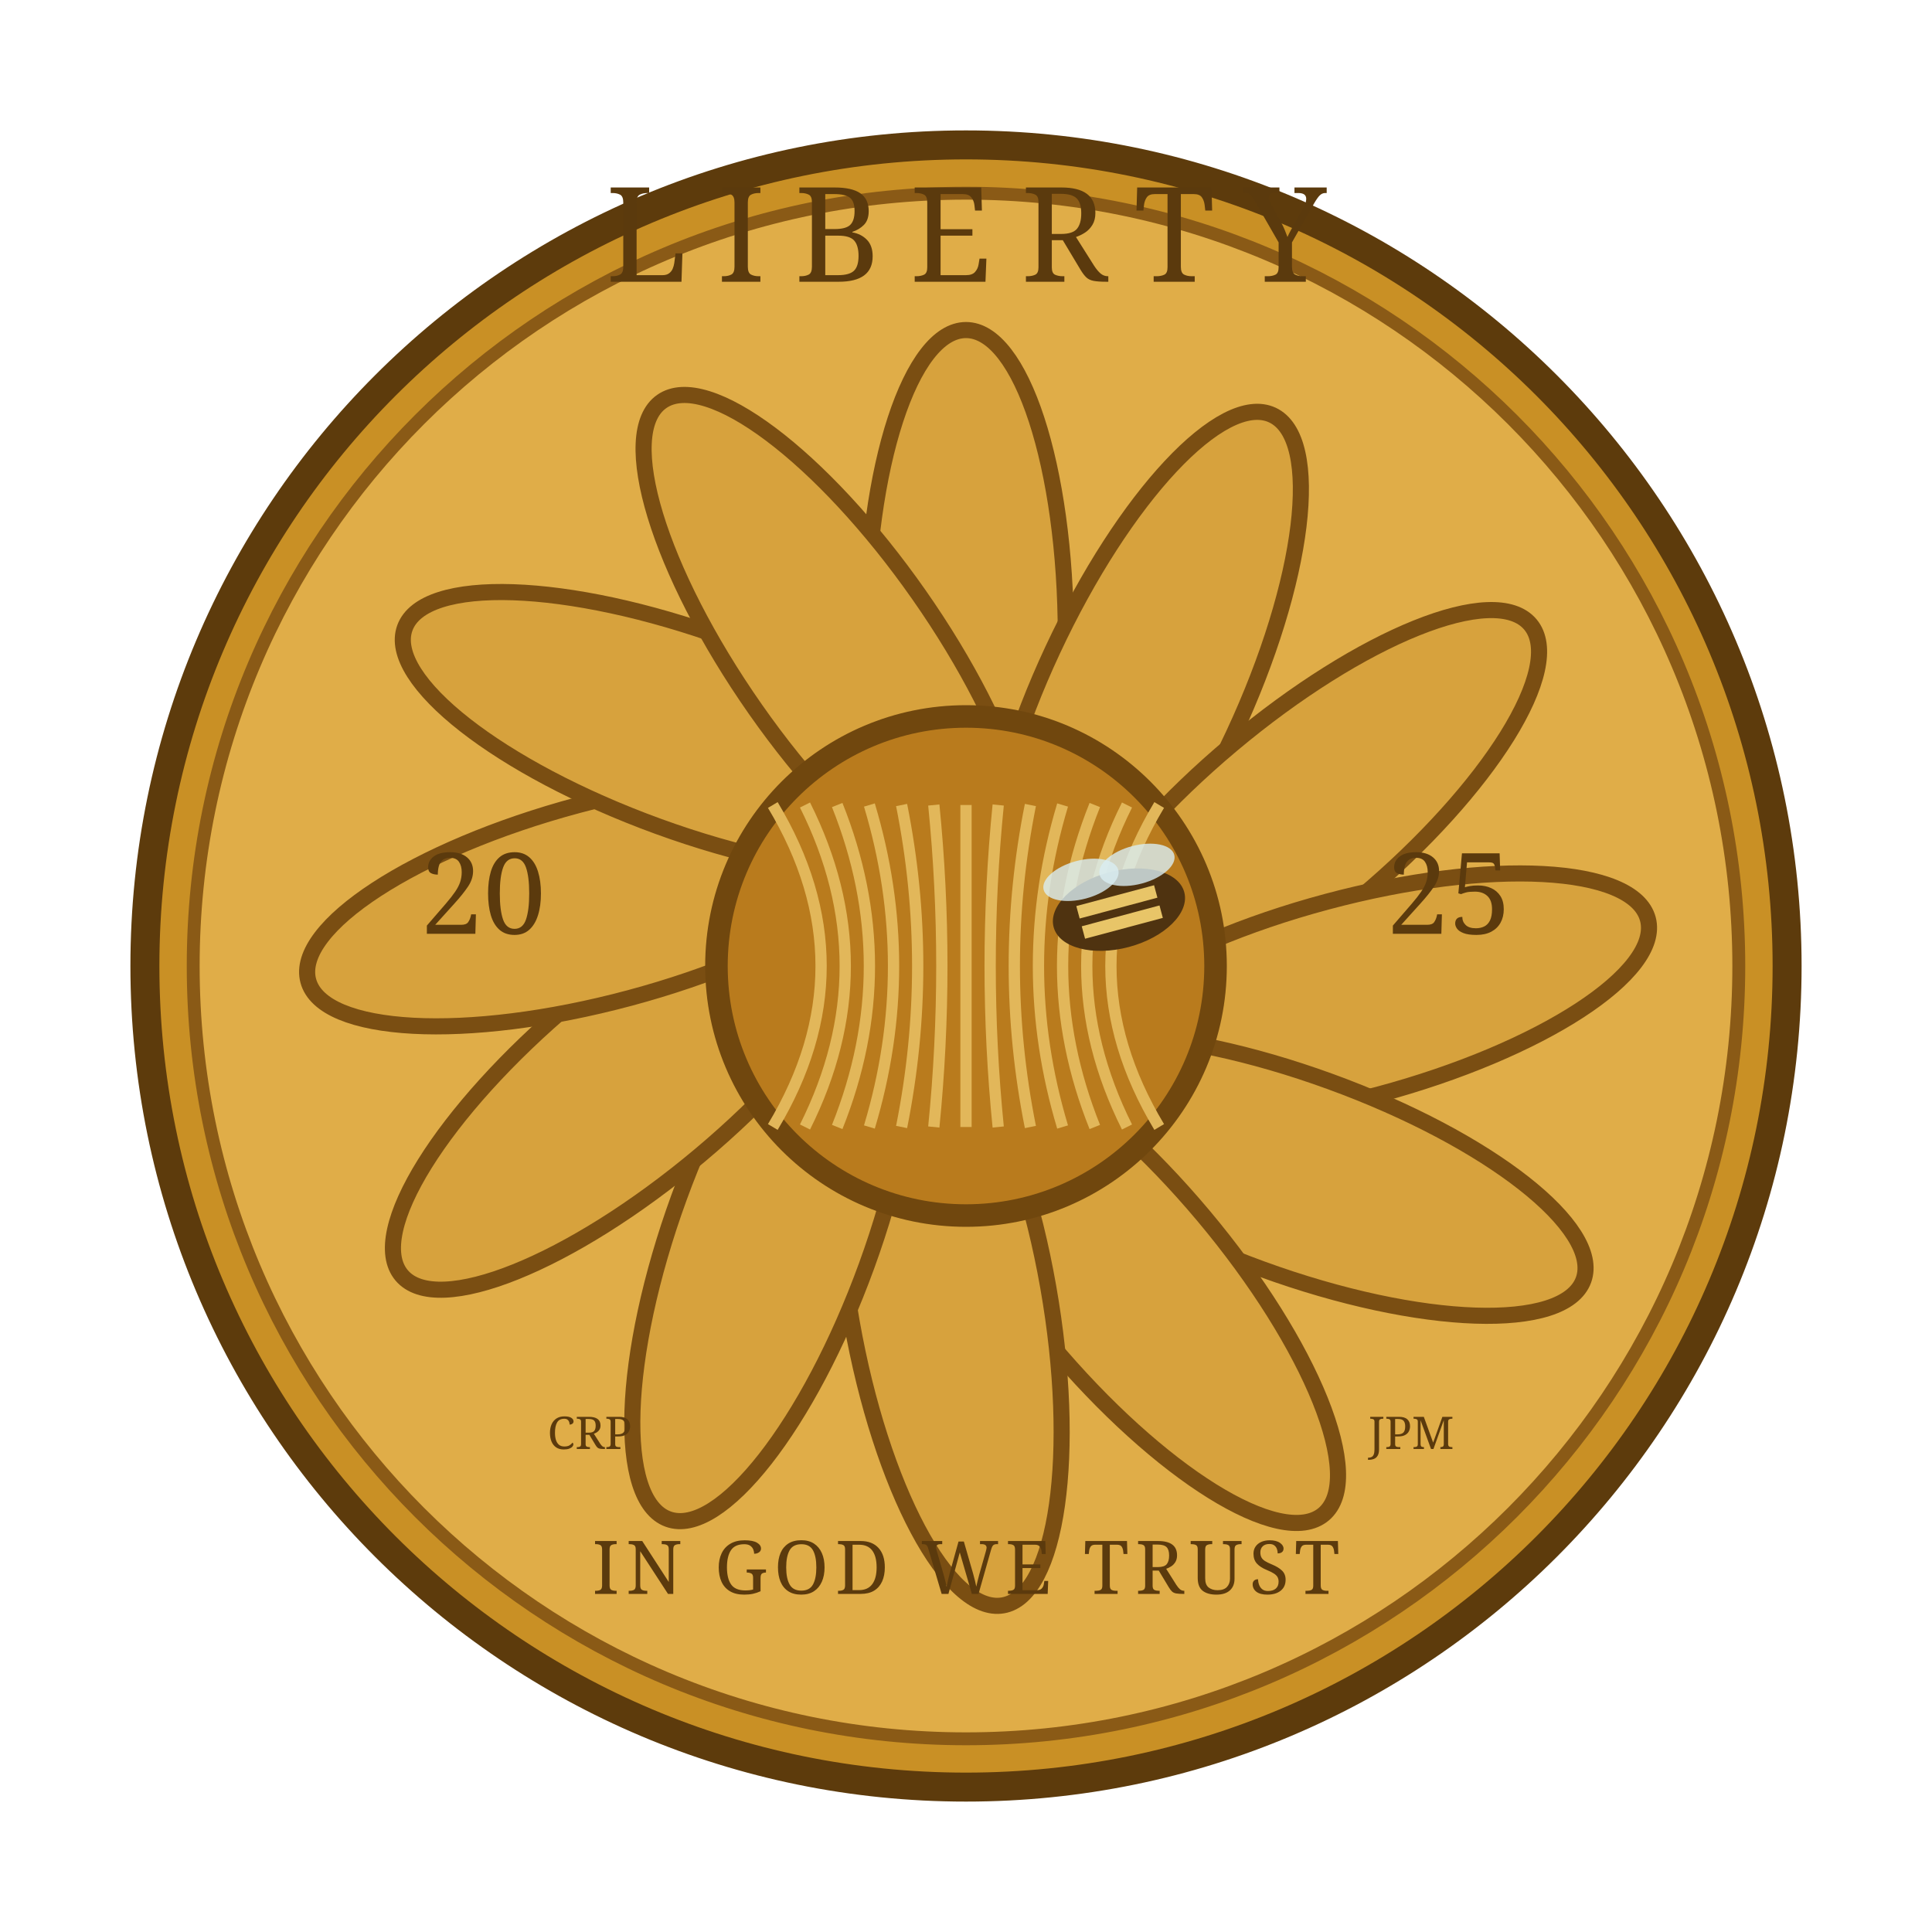
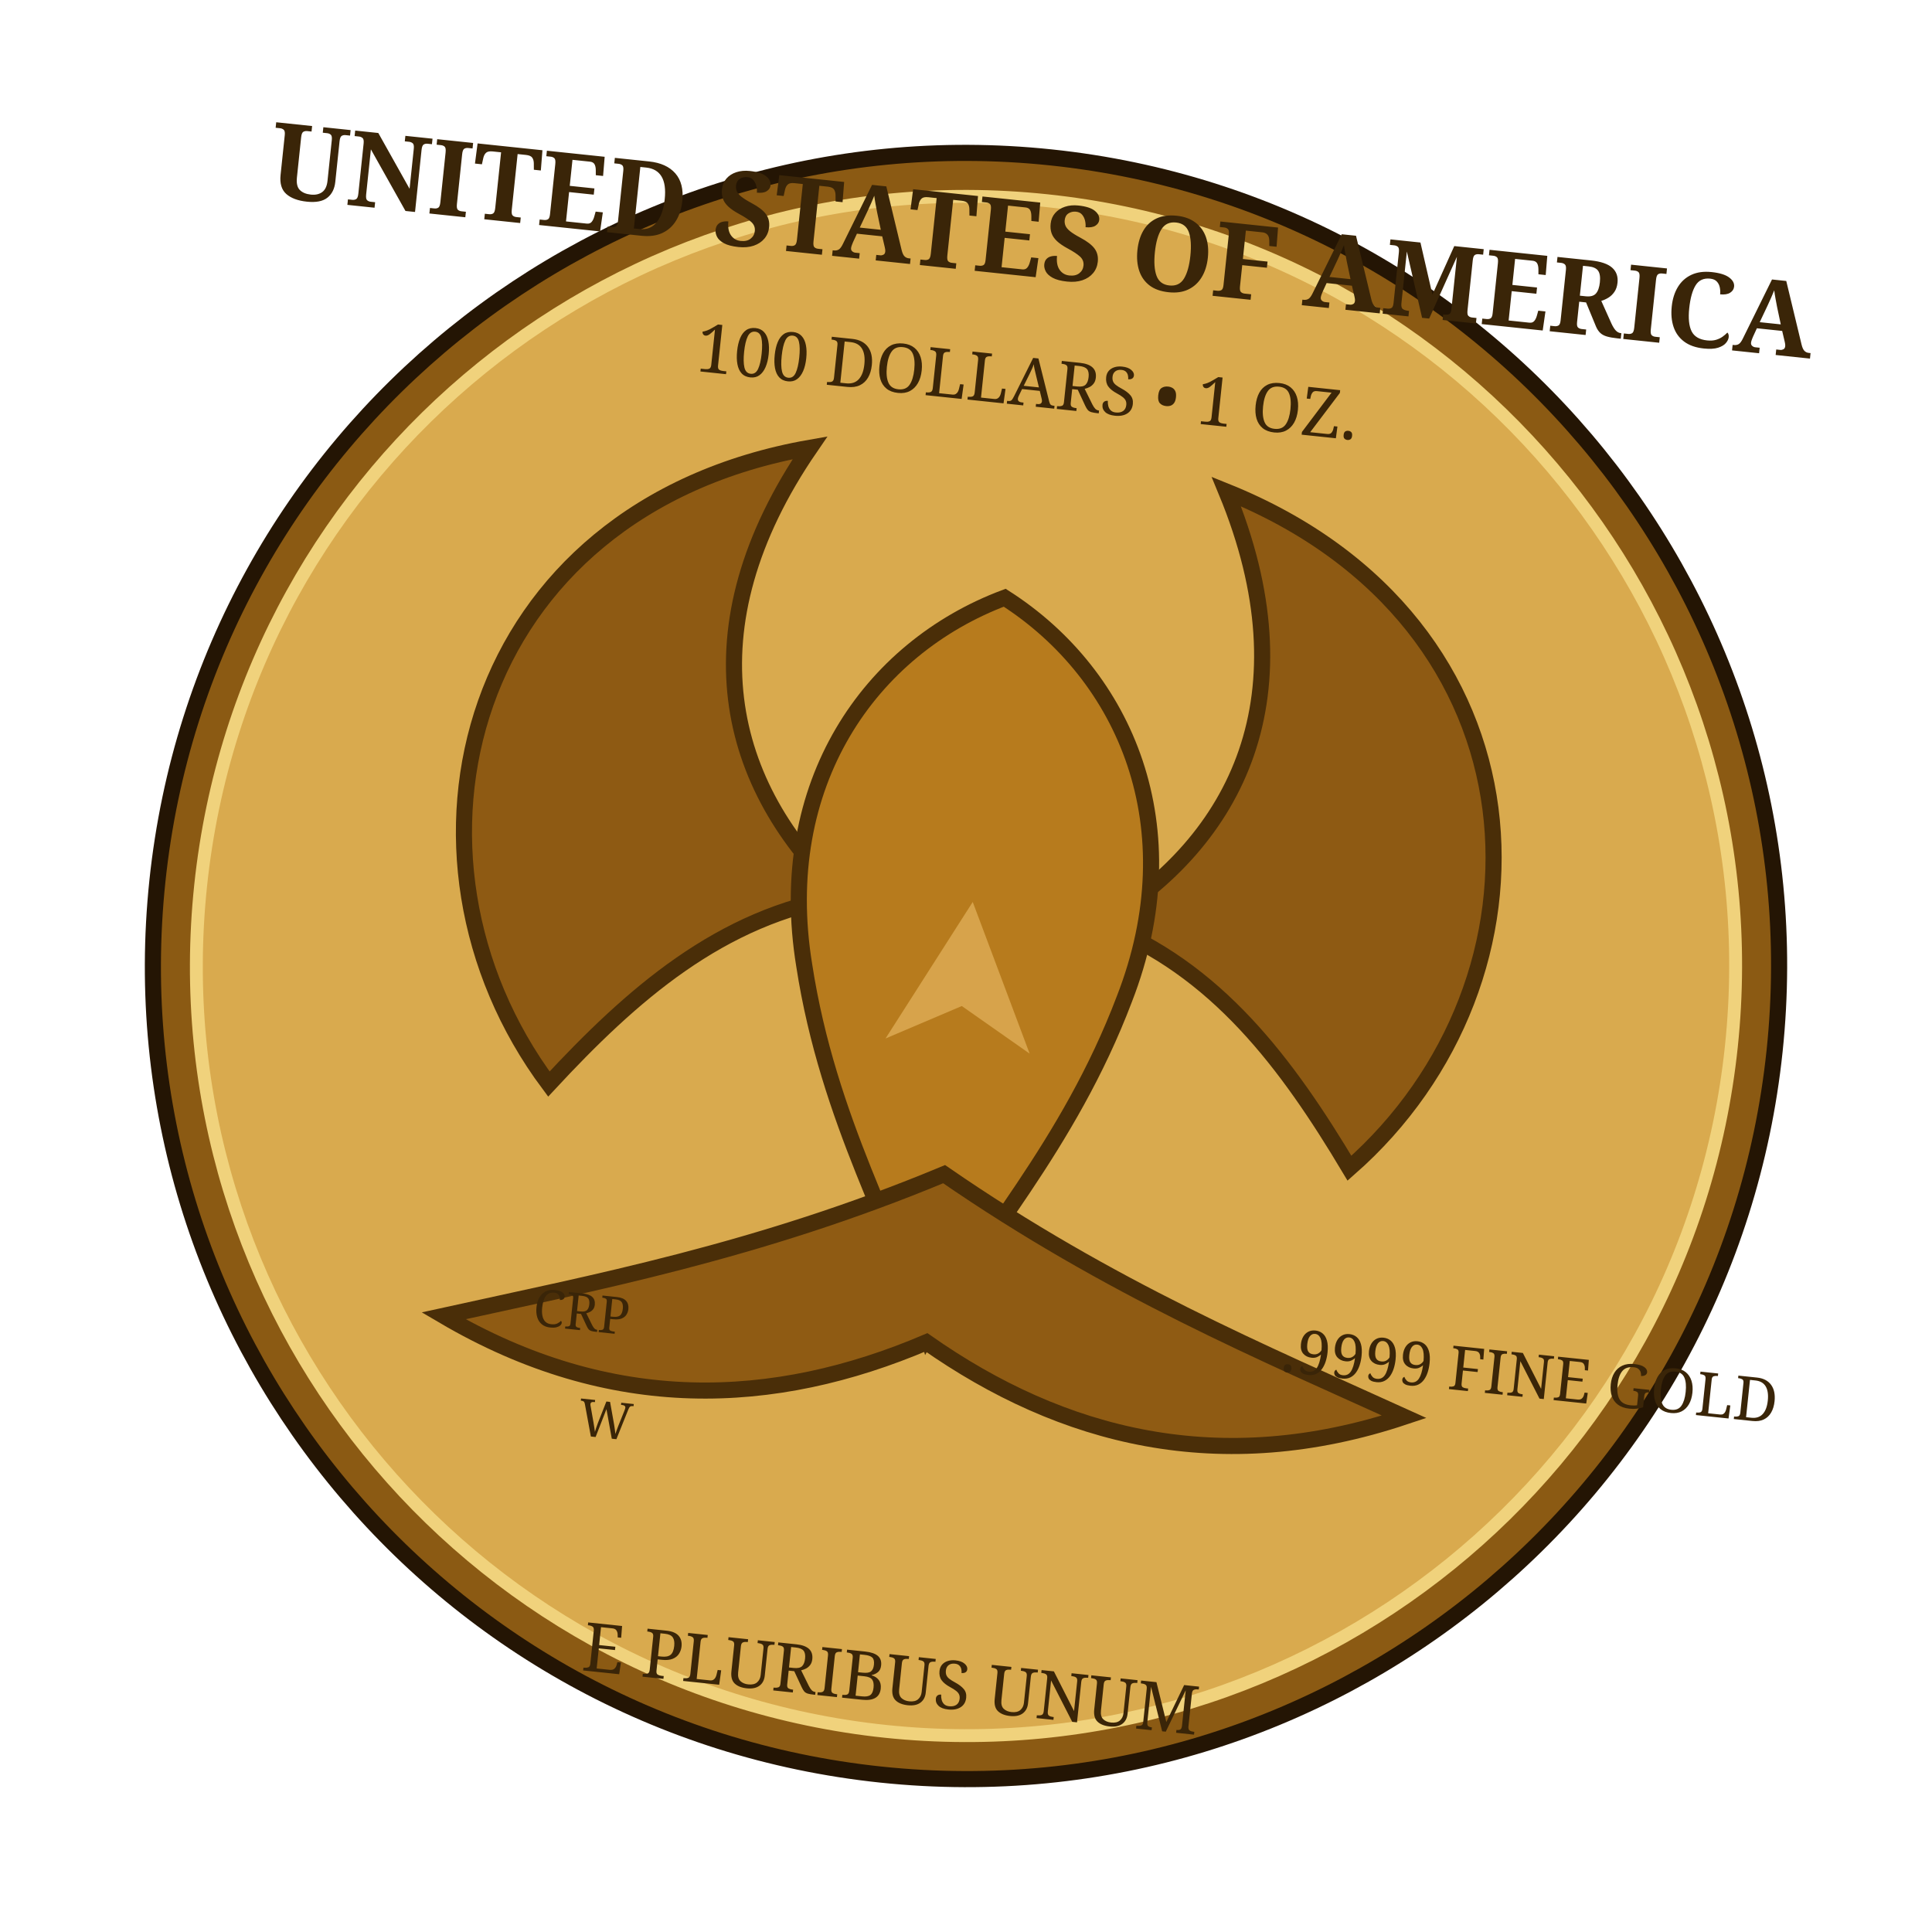
- <svg xmlns="http://www.w3.org/2000/svg" width="1200" height="1200" viewBox="0 0 1200 1200">
+ <svg xmlns="http://www.w3.org/2000/svg" width="1200" height="1200">
  <rect width="1200" height="1200" fill="white" />
-   <circle cx="600" cy="600" r="510" fill="#c99025" stroke="#5d3b0c" stroke-width="18" />
-   <circle cx="600" cy="600" r="480" fill="#e0ad48" stroke="#8a5a16" stroke-width="8" />
-   <g transform="translate(600 600)">
-     <g stroke="#7a4e12" stroke-width="10" fill="#d7a23d">
-       <ellipse cx="0" cy="-205" rx="62" ry="190" />
-       <ellipse cx="110" cy="-170" rx="62" ry="190" transform="rotate(25 110 -170)" />
-       <ellipse cx="205" cy="-90" rx="62" ry="190" transform="rotate(50 205 -90)" />
-       <ellipse cx="240" cy="20" rx="62" ry="190" transform="rotate(75 240 20)" />
-       <ellipse cx="205" cy="130" rx="62" ry="190" transform="rotate(110 205 130)" />
-       <ellipse cx="100" cy="195" rx="62" ry="190" transform="rotate(140 100 195)" />
-       <ellipse cx="-10" cy="210" rx="62" ry="190" transform="rotate(170 -10 210)" />
-       <ellipse cx="-120" cy="165" rx="62" ry="190" transform="rotate(200 -120 165)" />
-       <ellipse cx="-205" cy="70" rx="62" ry="190" transform="rotate(230 -205 70)" />
-       <ellipse cx="-225" cy="-40" rx="62" ry="190" transform="rotate(255 -225 -40)" />
-       <ellipse cx="-170" cy="-145" rx="62" ry="190" transform="rotate(290 -170 -145)" />
-       <ellipse cx="-80" cy="-195" rx="62" ry="190" transform="rotate(325 -80 -195)" />
-     </g>
-     <circle cx="0" cy="0" r="155" fill="#b97b1d" stroke="#70470e" stroke-width="14" />
-     <g fill="none" stroke="#e2b75a" stroke-width="7">
-       <path d="M-120 -100 Q -60 0 -120 100" />
-       <path d="M-100 -100 Q -50 0 -100 100" />
-       <path d="M-80 -100 Q -40 0 -80 100" />
-       <path d="M-60 -100 Q -30 0 -60 100" />
-       <path d="M-40 -100 Q -20 0 -40 100" />
-       <path d="M-20 -100 Q -10 0 -20 100" />
-       <path d="M0 -100 Q 0 0 0 100" />
-       <path d="M20 -100 Q 10 0 20 100" />
-       <path d="M40 -100 Q 20 0 40 100" />
-       <path d="M60 -100 Q 30 0 60 100" />
-       <path d="M80 -100 Q 40 0 80 100" />
-       <path d="M100 -100 Q 50 0 100 100" />
-       <path d="M120 -100 Q 60 0 120 100" />
-     </g>
-     <g transform="translate(95 -35) rotate(-15)">
-       <ellipse cx="0" cy="0" rx="42" ry="24" fill="#4f3310" />
-       <path d="M-25-5 L25-5 M-25 8 L25 8" stroke="#e8c568" stroke-width="8" />
-       <ellipse cx="-18" cy="-24" rx="24" ry="12" fill="#d9edf2" opacity=".8" />
-       <ellipse cx="18" cy="-24" rx="24" ry="12" fill="#d9edf2" opacity=".8" />
-     </g>
-     <text x="0" y="-425" text-anchor="middle" font-size="82" font-family="Georgia" fill="#5b3a0d" letter-spacing="18">LIBERTY</text>
-     <text x="-300" y="-20" text-anchor="middle" font-size="70" font-family="Georgia" fill="#5b3a0d">20</text>
-     <text x="300" y="-20" text-anchor="middle" font-size="70" font-family="Georgia" fill="#5b3a0d">25</text>
-     <text x="0" y="390" text-anchor="middle" font-size="46" font-family="Georgia" fill="#5b3a0d" letter-spacing="4">IN GOD WE TRUST</text>
-     <text x="-260" y="300" font-size="28" font-family="Georgia" fill="#5b3a0d">CRP</text>
-     <text x="250" y="300" font-size="28" font-family="Georgia" fill="#5b3a0d">JPM</text>
+   <g transform="rotate(6 600 600)">
+     <circle cx="600" cy="600" r="505" fill="#8b5a13" stroke="#241504" stroke-width="10" />
+     <circle cx="600" cy="600" r="478" fill="#d9aa4e" stroke="#f0d27c" stroke-width="8" />
+     <path d="M350 700C230 570 260 350 470 290C405 410 440 505 520 565C445 585 395 640 350 700ZM850 700C970 570 940 350 730 290C795 410 760 505 680 565C755 585 805 640 850 700Z" fill="#8e5a13" stroke="#4a2e08" stroke-width="10" />
+     <path d="M600 370C520 410 470 500 500 610C525 705 575 770 600 830C625 770 675 705 700 610C730 500 680 410 600 370Z" fill="#b77b1d" stroke="#4a2e08" stroke-width="10" />
+     <path d="M600 560L555 650L600 625L645 650Z" fill="#d7a34b" />
+     <path d="M600 730C490 790 390 820 300 850C410 900 510 885 600 835C690 885 790 900 900 850C810 820 710 790 600 730Z" fill="#8f5b13" stroke="#4a2e08" stroke-width="10" />
+     <text x="600" y="170" text-anchor="middle" font-family="Georgia" font-size="65" font-weight="700" fill="#3a2508">UNITED STATES OF AMERICA</text>
+     <text x="600" y="250" text-anchor="middle" font-family="Georgia" font-size="42" fill="#3a2508">100 DOLLARS • 1 OZ.</text>
+     <text x="600" y="1060" text-anchor="middle" font-family="Georgia" font-size="42" fill="#3a2508">E PLURIBUS UNUM</text>
+     <text x="820" y="830" font-family="Georgia" font-size="38" fill="#3a2508">.9999 FINE GOLD</text>
+     <text x="355" y="850" font-family="Georgia" font-size="32" fill="#3a2508">CRP</text>
+     <text x="390" y="915" font-family="Georgia" font-size="32" fill="#3a2508">W</text>
  </g>
</svg>
